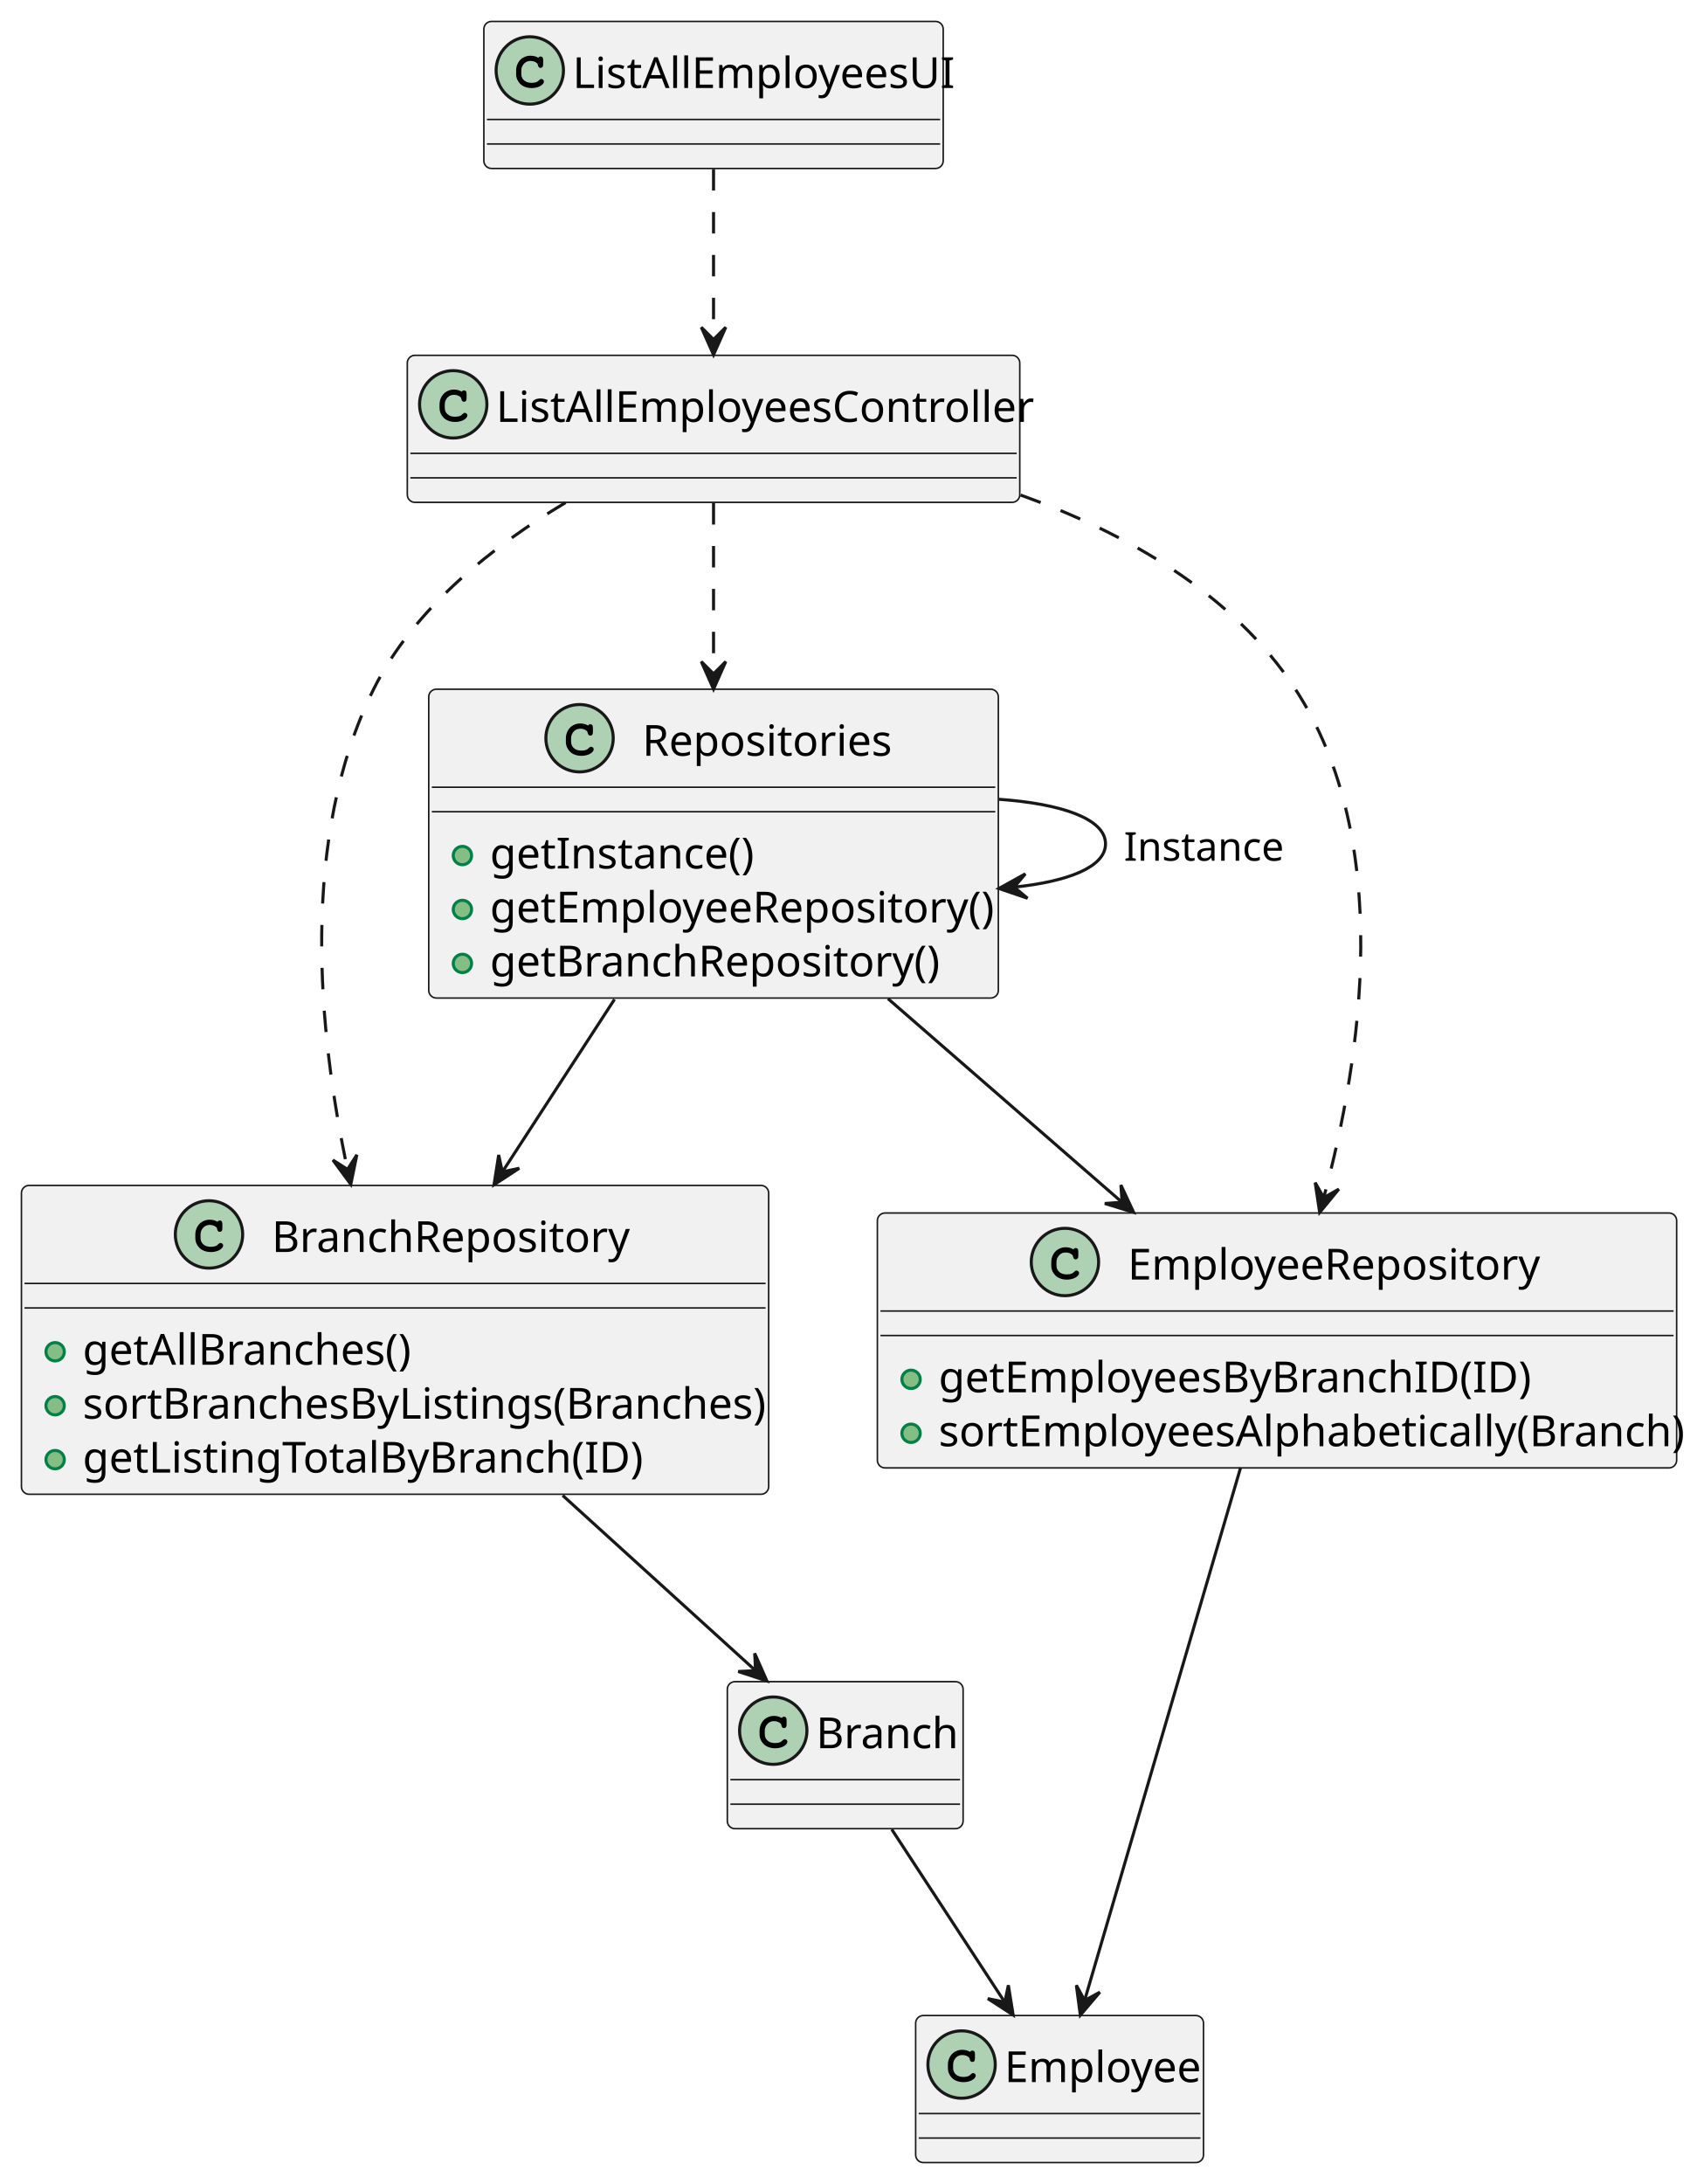
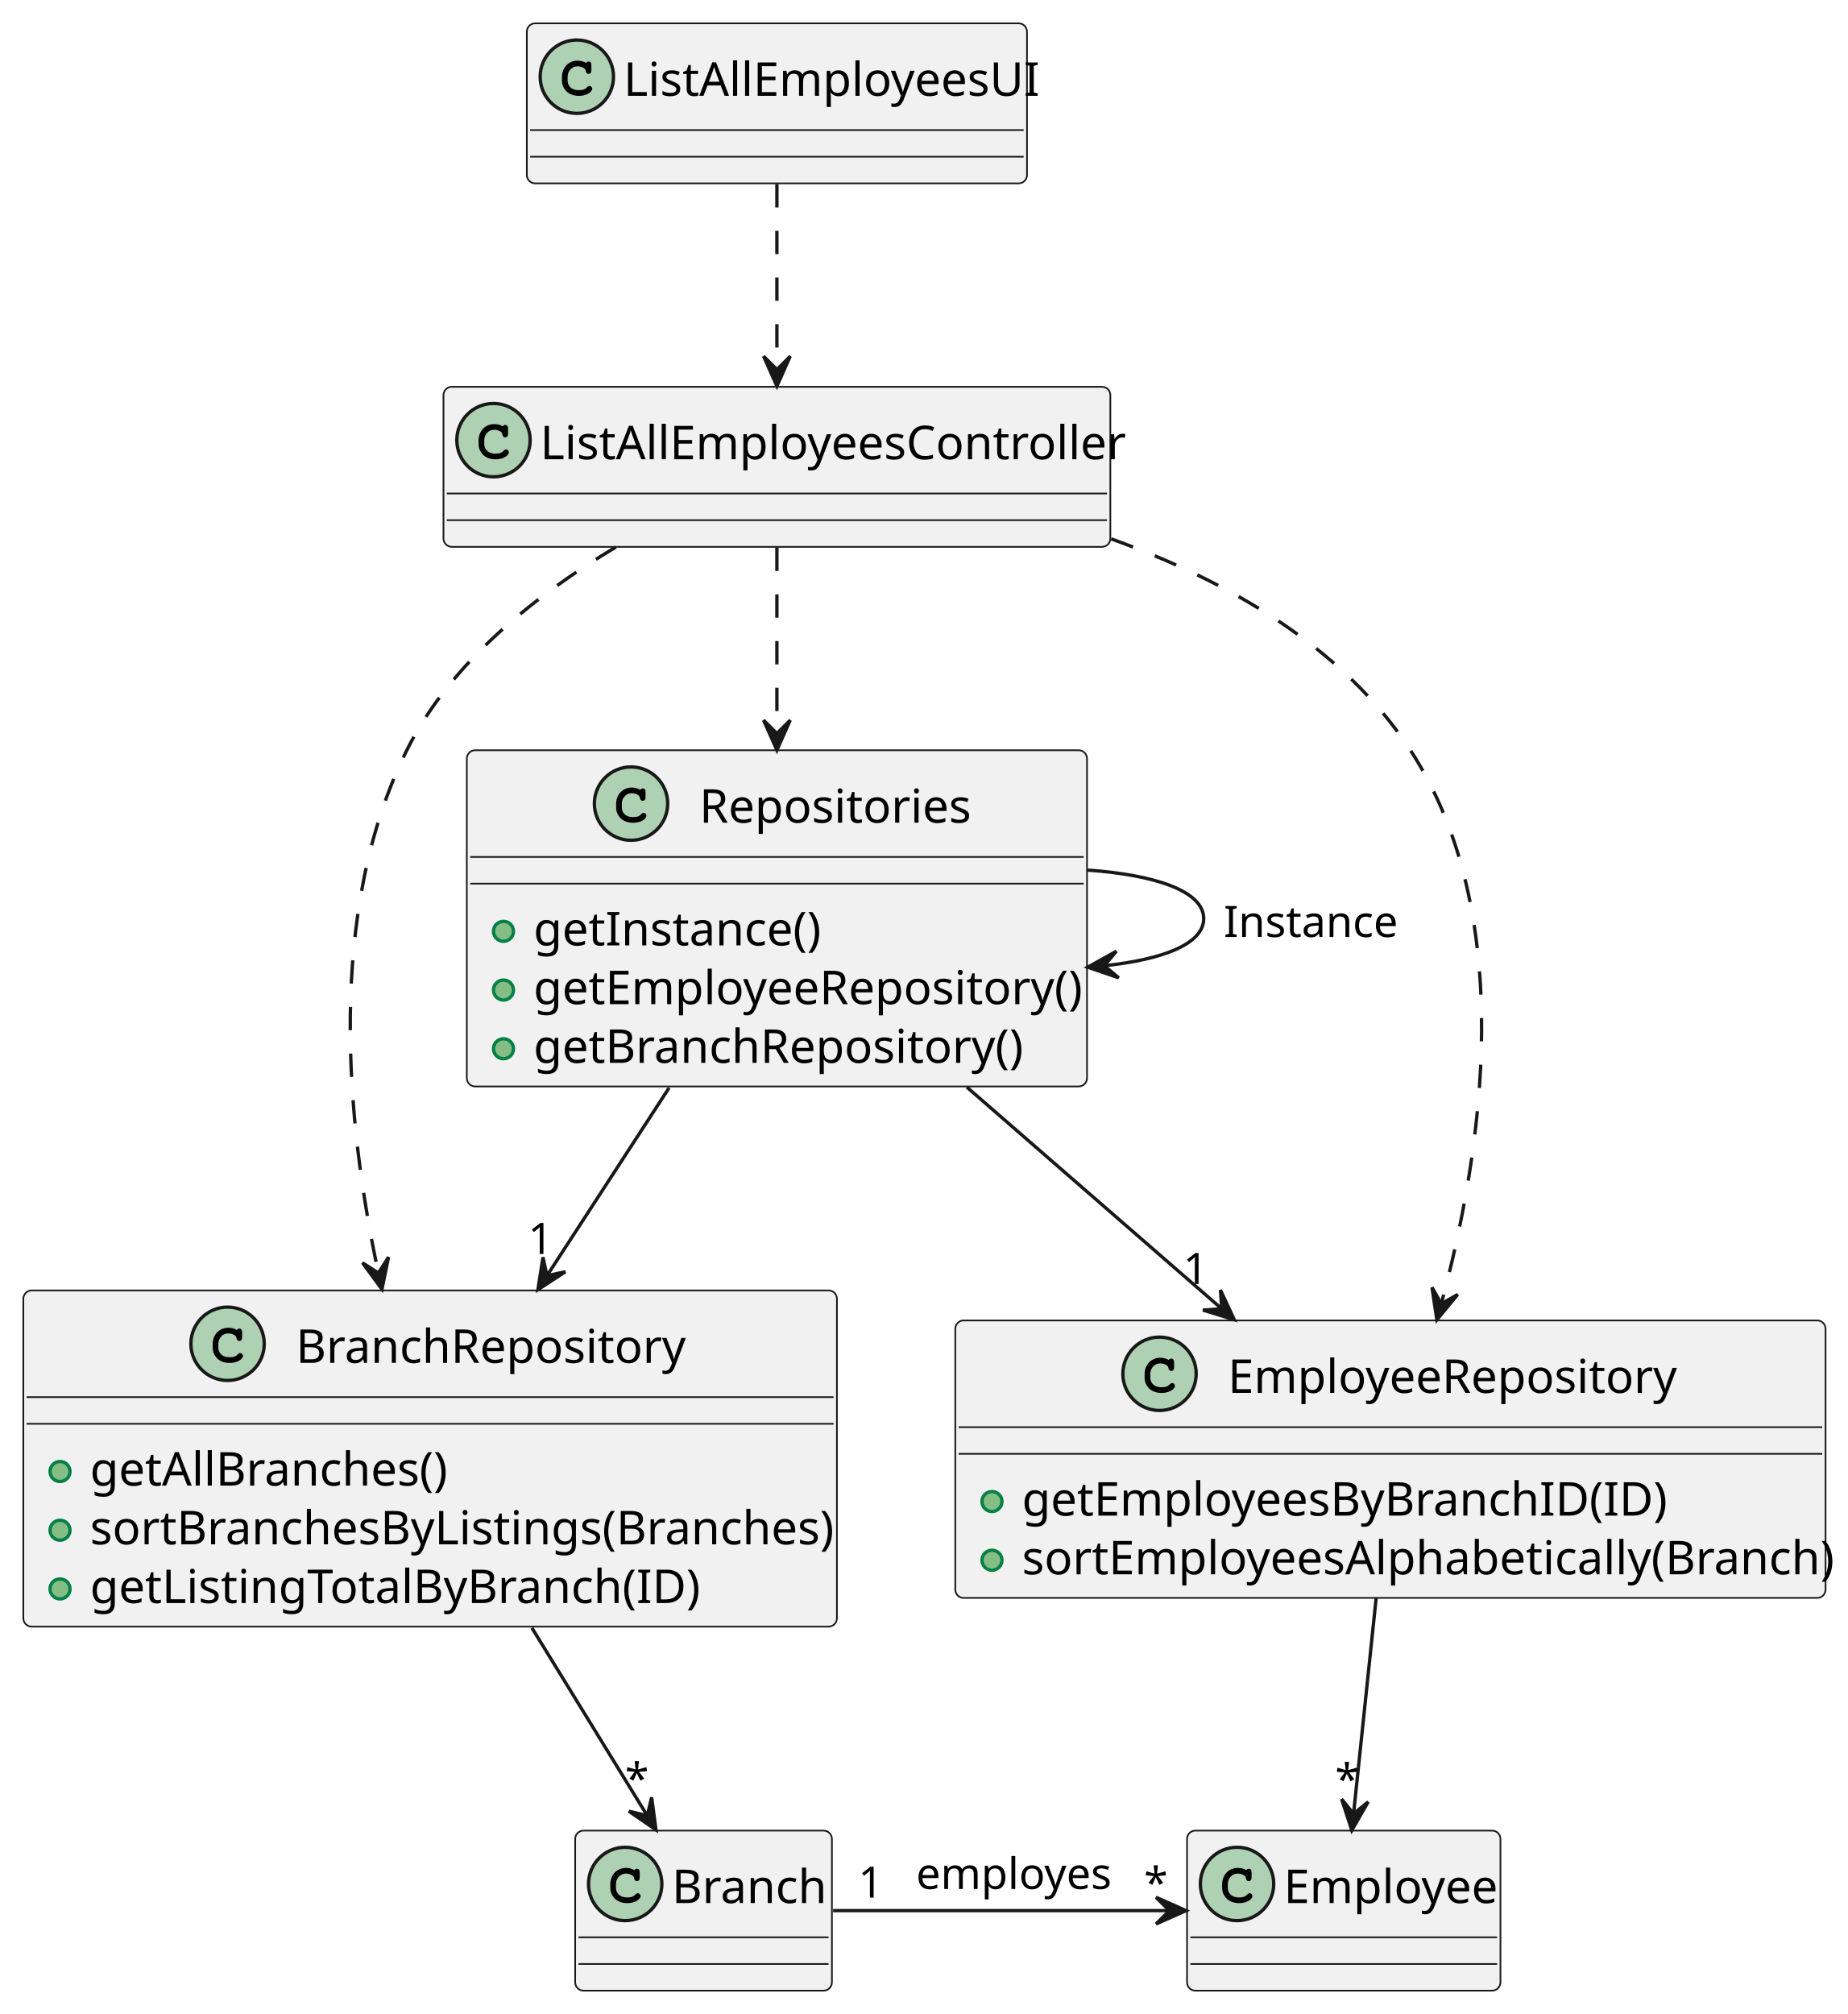
- <svg xmlns="http://www.w3.org/2000/svg" contentStyleType="text/css" height="713px" preserveAspectRatio="none" style="width:554px;height:713px;background:#FFFFFF;" version="1.1" viewBox="0 0 554 713" width="554px" zoomAndPan="magnify">
+ <svg xmlns="http://www.w3.org/2000/svg" contentStyleType="text/css" height="604px" preserveAspectRatio="none" style="width:554px;height:604px;background:#FFFFFF;" version="1.1" viewBox="0 0 554 604" width="554px" zoomAndPan="magnify">
  <defs />
  <g>
    <g id="elem_Branch">
-       <rect codeLine="2" fill="#F1F1F1" height="48" id="Branch" rx="2.5" ry="2.5" style="stroke:#181818;stroke-width:0.5;" width="77" x="237.5" y="549" />
-       <ellipse cx="252.5" cy="565" fill="#ADD1B2" rx="11" ry="11" style="stroke:#181818;stroke-width:1.0;" />
-       <path d="M255.266,560.875 Q255.422,560.656 255.609,560.547 Q255.797,560.438 256.016,560.438 Q256.391,560.438 256.625,560.695 Q256.859,560.953 256.859,561.562 L256.859,563.016 Q256.859,563.625 256.625,563.891 Q256.391,564.156 256.016,564.156 Q255.672,564.156 255.469,563.953 Q255.266,563.766 255.156,563.25 Q255.109,562.891 254.922,562.703 Q254.594,562.328 253.984,562.109 Q253.375,561.891 252.75,561.891 Q251.984,561.891 251.352,562.219 Q250.719,562.547 250.227,563.297 Q249.734,564.047 249.734,565.078 L249.734,566.172 Q249.734,567.406 250.625,568.227 Q251.516,569.047 253.109,569.047 Q254.047,569.047 254.703,568.797 Q255.094,568.641 255.516,568.203 Q255.781,567.938 255.93,567.859 Q256.078,567.781 256.281,567.781 Q256.609,567.781 256.867,568.039 Q257.125,568.297 257.125,568.641 Q257.125,568.984 256.781,569.391 Q256.281,569.969 255.484,570.297 Q254.406,570.75 253.109,570.75 Q251.594,570.75 250.391,570.125 Q249.406,569.625 248.719,568.555 Q248.031,567.484 248.031,566.203 L248.031,565.047 Q248.031,563.719 248.648,562.57 Q249.266,561.422 250.359,560.805 Q251.453,560.188 252.688,560.188 Q253.422,560.188 254.07,560.352 Q254.719,560.516 255.266,560.875 Z " fill="#000000" />
-       <text fill="#000000" font-family="sans-serif" font-size="14" lengthAdjust="spacing" textLength="45" x="266.5" y="570.729">Branch</text>
-       <line style="stroke:#181818;stroke-width:0.5;" x1="238.5" x2="313.5" y1="581" y2="581" />
-       <line style="stroke:#181818;stroke-width:0.5;" x1="238.5" x2="313.5" y1="589" y2="589" />
+       <rect codeLine="2" fill="#F1F1F1" height="48" id="Branch" rx="2.5" ry="2.5" style="stroke:#181818;stroke-width:0.5;" width="77" x="172.5" y="549" />
+       <ellipse cx="187.5" cy="565" fill="#ADD1B2" rx="11" ry="11" style="stroke:#181818;stroke-width:1.0;" />
+       <path d="M190.266,560.875 Q190.422,560.656 190.609,560.547 Q190.797,560.438 191.016,560.438 Q191.391,560.438 191.625,560.695 Q191.859,560.953 191.859,561.562 L191.859,563.016 Q191.859,563.625 191.625,563.891 Q191.391,564.156 191.016,564.156 Q190.672,564.156 190.469,563.953 Q190.266,563.766 190.156,563.25 Q190.109,562.891 189.922,562.703 Q189.594,562.328 188.984,562.109 Q188.375,561.891 187.75,561.891 Q186.984,561.891 186.352,562.219 Q185.719,562.547 185.227,563.297 Q184.734,564.047 184.734,565.078 L184.734,566.172 Q184.734,567.406 185.625,568.227 Q186.516,569.047 188.109,569.047 Q189.047,569.047 189.703,568.797 Q190.094,568.641 190.516,568.203 Q190.781,567.938 190.93,567.859 Q191.078,567.781 191.281,567.781 Q191.609,567.781 191.867,568.039 Q192.125,568.297 192.125,568.641 Q192.125,568.984 191.781,569.391 Q191.281,569.969 190.484,570.297 Q189.406,570.75 188.109,570.75 Q186.594,570.75 185.391,570.125 Q184.406,569.625 183.719,568.555 Q183.031,567.484 183.031,566.203 L183.031,565.047 Q183.031,563.719 183.648,562.57 Q184.266,561.422 185.359,560.805 Q186.453,560.188 187.688,560.188 Q188.422,560.188 189.07,560.352 Q189.719,560.516 190.266,560.875 Z " fill="#000000" />
+       <text fill="#000000" font-family="sans-serif" font-size="14" lengthAdjust="spacing" textLength="45" x="201.5" y="570.729">Branch</text>
+       <line style="stroke:#181818;stroke-width:0.5;" x1="173.5" x2="248.5" y1="581" y2="581" />
+       <line style="stroke:#181818;stroke-width:0.5;" x1="173.5" x2="248.5" y1="589" y2="589" />
    </g>
    <g id="elem_Employee">
-       <rect codeLine="7" fill="#F1F1F1" height="48" id="Employee" rx="2.5" ry="2.5" style="stroke:#181818;stroke-width:0.5;" width="94" x="299" y="658" />
-       <ellipse cx="314" cy="674" fill="#ADD1B2" rx="11" ry="11" style="stroke:#181818;stroke-width:1.0;" />
-       <path d="M316.766,669.875 Q316.922,669.656 317.109,669.547 Q317.297,669.438 317.516,669.438 Q317.891,669.438 318.125,669.695 Q318.359,669.953 318.359,670.562 L318.359,672.016 Q318.359,672.625 318.125,672.891 Q317.891,673.156 317.516,673.156 Q317.172,673.156 316.969,672.953 Q316.766,672.766 316.656,672.25 Q316.609,671.891 316.422,671.703 Q316.094,671.328 315.484,671.109 Q314.875,670.891 314.25,670.891 Q313.484,670.891 312.852,671.219 Q312.219,671.547 311.727,672.297 Q311.234,673.047 311.234,674.078 L311.234,675.172 Q311.234,676.406 312.125,677.227 Q313.016,678.047 314.609,678.047 Q315.547,678.047 316.203,677.797 Q316.594,677.641 317.016,677.203 Q317.281,676.938 317.43,676.859 Q317.578,676.781 317.781,676.781 Q318.109,676.781 318.367,677.039 Q318.625,677.297 318.625,677.641 Q318.625,677.984 318.281,678.391 Q317.781,678.969 316.984,679.297 Q315.906,679.75 314.609,679.75 Q313.094,679.75 311.891,679.125 Q310.906,678.625 310.219,677.555 Q309.531,676.484 309.531,675.203 L309.531,674.047 Q309.531,672.719 310.148,671.57 Q310.766,670.422 311.859,669.805 Q312.953,669.188 314.188,669.188 Q314.922,669.188 315.57,669.352 Q316.219,669.516 316.766,669.875 Z " fill="#000000" />
-       <text fill="#000000" font-family="sans-serif" font-size="14" lengthAdjust="spacing" textLength="62" x="328" y="679.729">Employee</text>
-       <line style="stroke:#181818;stroke-width:0.5;" x1="300" x2="392" y1="690" y2="690" />
-       <line style="stroke:#181818;stroke-width:0.5;" x1="300" x2="392" y1="698" y2="698" />
+       <rect codeLine="7" fill="#F1F1F1" height="48" id="Employee" rx="2.5" ry="2.5" style="stroke:#181818;stroke-width:0.5;" width="94" x="356" y="549" />
+       <ellipse cx="371" cy="565" fill="#ADD1B2" rx="11" ry="11" style="stroke:#181818;stroke-width:1.0;" />
+       <path d="M373.766,560.875 Q373.922,560.656 374.109,560.547 Q374.297,560.438 374.516,560.438 Q374.891,560.438 375.125,560.695 Q375.359,560.953 375.359,561.562 L375.359,563.016 Q375.359,563.625 375.125,563.891 Q374.891,564.156 374.516,564.156 Q374.172,564.156 373.969,563.953 Q373.766,563.766 373.656,563.25 Q373.609,562.891 373.422,562.703 Q373.094,562.328 372.484,562.109 Q371.875,561.891 371.25,561.891 Q370.484,561.891 369.852,562.219 Q369.219,562.547 368.727,563.297 Q368.234,564.047 368.234,565.078 L368.234,566.172 Q368.234,567.406 369.125,568.227 Q370.016,569.047 371.609,569.047 Q372.547,569.047 373.203,568.797 Q373.594,568.641 374.016,568.203 Q374.281,567.938 374.43,567.859 Q374.578,567.781 374.781,567.781 Q375.109,567.781 375.367,568.039 Q375.625,568.297 375.625,568.641 Q375.625,568.984 375.281,569.391 Q374.781,569.969 373.984,570.297 Q372.906,570.75 371.609,570.75 Q370.094,570.75 368.891,570.125 Q367.906,569.625 367.219,568.555 Q366.531,567.484 366.531,566.203 L366.531,565.047 Q366.531,563.719 367.148,562.57 Q367.766,561.422 368.859,560.805 Q369.953,560.188 371.188,560.188 Q371.922,560.188 372.57,560.352 Q373.219,560.516 373.766,560.875 Z " fill="#000000" />
+       <text fill="#000000" font-family="sans-serif" font-size="14" lengthAdjust="spacing" textLength="62" x="385" y="570.729">Employee</text>
+       <line style="stroke:#181818;stroke-width:0.5;" x1="357" x2="449" y1="581" y2="581" />
+       <line style="stroke:#181818;stroke-width:0.5;" x1="357" x2="449" y1="589" y2="589" />
    </g>
    <g id="elem_ListAllEmployeesUI">
      <rect codeLine="12" fill="#F1F1F1" height="48" id="ListAllEmployeesUI" rx="2.5" ry="2.5" style="stroke:#181818;stroke-width:0.5;" width="150" x="158" y="7" />
      <ellipse cx="173" cy="23" fill="#ADD1B2" rx="11" ry="11" style="stroke:#181818;stroke-width:1.0;" />
      <path d="M175.766,18.875 Q175.922,18.656 176.109,18.547 Q176.297,18.438 176.516,18.438 Q176.891,18.438 177.125,18.695 Q177.359,18.953 177.359,19.562 L177.359,21.016 Q177.359,21.625 177.125,21.891 Q176.891,22.156 176.516,22.156 Q176.172,22.156 175.969,21.953 Q175.766,21.766 175.656,21.25 Q175.609,20.891 175.422,20.703 Q175.094,20.328 174.484,20.109 Q173.875,19.891 173.25,19.891 Q172.484,19.891 171.852,20.219 Q171.219,20.547 170.727,21.297 Q170.234,22.047 170.234,23.078 L170.234,24.172 Q170.234,25.406 171.125,26.227 Q172.016,27.047 173.609,27.047 Q174.547,27.047 175.203,26.797 Q175.594,26.641 176.016,26.203 Q176.281,25.938 176.43,25.859 Q176.578,25.781 176.781,25.781 Q177.109,25.781 177.367,26.039 Q177.625,26.297 177.625,26.641 Q177.625,26.984 177.281,27.391 Q176.781,27.969 175.984,28.297 Q174.906,28.75 173.609,28.75 Q172.094,28.75 170.891,28.125 Q169.906,27.625 169.219,26.555 Q168.531,25.484 168.531,24.203 L168.531,23.047 Q168.531,21.719 169.148,20.57 Q169.766,19.422 170.859,18.805 Q171.953,18.188 173.188,18.188 Q173.922,18.188 174.57,18.352 Q175.219,18.516 175.766,18.875 Z " fill="#000000" />
      <text fill="#000000" font-family="sans-serif" font-size="14" lengthAdjust="spacing" textLength="118" x="187" y="28.729">ListAllEmployeesUI</text>
      <line style="stroke:#181818;stroke-width:0.5;" x1="159" x2="307" y1="39" y2="39" />
      <line style="stroke:#181818;stroke-width:0.5;" x1="159" x2="307" y1="47" y2="47" />
    </g>
    <g id="elem_ListAllEmployeesController">
      <rect codeLine="18" fill="#F1F1F1" height="48" id="ListAllEmployeesController" rx="2.5" ry="2.5" style="stroke:#181818;stroke-width:0.5;" width="200" x="133" y="116" />
      <ellipse cx="148" cy="132" fill="#ADD1B2" rx="11" ry="11" style="stroke:#181818;stroke-width:1.0;" />
      <path d="M150.766,127.875 Q150.922,127.656 151.109,127.547 Q151.297,127.438 151.516,127.438 Q151.891,127.438 152.125,127.695 Q152.359,127.953 152.359,128.562 L152.359,130.016 Q152.359,130.625 152.125,130.891 Q151.891,131.156 151.516,131.156 Q151.172,131.156 150.969,130.953 Q150.766,130.766 150.656,130.25 Q150.609,129.891 150.422,129.703 Q150.094,129.328 149.484,129.109 Q148.875,128.891 148.25,128.891 Q147.484,128.891 146.852,129.219 Q146.219,129.547 145.727,130.297 Q145.234,131.047 145.234,132.078 L145.234,133.172 Q145.234,134.406 146.125,135.227 Q147.016,136.047 148.609,136.047 Q149.547,136.047 150.203,135.797 Q150.594,135.641 151.016,135.203 Q151.281,134.938 151.43,134.859 Q151.578,134.781 151.781,134.781 Q152.109,134.781 152.367,135.039 Q152.625,135.297 152.625,135.641 Q152.625,135.984 152.281,136.391 Q151.781,136.969 150.984,137.297 Q149.906,137.75 148.609,137.75 Q147.094,137.75 145.891,137.125 Q144.906,136.625 144.219,135.555 Q143.531,134.484 143.531,133.203 L143.531,132.047 Q143.531,130.719 144.148,129.57 Q144.766,128.422 145.859,127.805 Q146.953,127.188 148.188,127.188 Q148.922,127.188 149.57,127.352 Q150.219,127.516 150.766,127.875 Z " fill="#000000" />
      <text fill="#000000" font-family="sans-serif" font-size="14" lengthAdjust="spacing" textLength="168" x="162" y="137.728">ListAllEmployeesController</text>
      <line style="stroke:#181818;stroke-width:0.5;" x1="134" x2="332" y1="148" y2="148" />
      <line style="stroke:#181818;stroke-width:0.5;" x1="134" x2="332" y1="156" y2="156" />
    </g>
    <g id="elem_BranchRepository">
      <rect codeLine="23" fill="#F1F1F1" height="100.828" id="BranchRepository" rx="2.5" ry="2.5" style="stroke:#181818;stroke-width:0.5;" width="244" x="7" y="387" />
      <ellipse cx="68.25" cy="403" fill="#ADD1B2" rx="11" ry="11" style="stroke:#181818;stroke-width:1.0;" />
      <path d="M71.016,398.875 Q71.172,398.656 71.359,398.547 Q71.547,398.438 71.766,398.438 Q72.141,398.438 72.375,398.695 Q72.609,398.953 72.609,399.562 L72.609,401.016 Q72.609,401.625 72.375,401.891 Q72.141,402.156 71.766,402.156 Q71.422,402.156 71.219,401.953 Q71.016,401.766 70.906,401.25 Q70.859,400.891 70.672,400.703 Q70.344,400.328 69.734,400.109 Q69.125,399.891 68.5,399.891 Q67.734,399.891 67.102,400.219 Q66.469,400.547 65.977,401.297 Q65.484,402.047 65.484,403.078 L65.484,404.172 Q65.484,405.406 66.375,406.227 Q67.266,407.047 68.859,407.047 Q69.797,407.047 70.453,406.797 Q70.844,406.641 71.266,406.203 Q71.531,405.938 71.68,405.859 Q71.828,405.781 72.031,405.781 Q72.359,405.781 72.617,406.039 Q72.875,406.297 72.875,406.641 Q72.875,406.984 72.531,407.391 Q72.031,407.969 71.234,408.297 Q70.156,408.75 68.859,408.75 Q67.344,408.75 66.141,408.125 Q65.156,407.625 64.469,406.555 Q63.781,405.484 63.781,404.203 L63.781,403.047 Q63.781,401.719 64.398,400.57 Q65.016,399.422 66.109,398.805 Q67.203,398.188 68.438,398.188 Q69.172,398.188 69.82,398.352 Q70.469,398.516 71.016,398.875 Z " fill="#000000" />
      <text fill="#000000" font-family="sans-serif" font-size="14" lengthAdjust="spacing" textLength="113" x="88.75" y="408.728">BranchRepository</text>
      <line style="stroke:#181818;stroke-width:0.5;" x1="8" x2="250" y1="419" y2="419" />
      <line style="stroke:#181818;stroke-width:0.5;" x1="8" x2="250" y1="427" y2="427" />
      <ellipse cx="18" cy="441.305" fill="#84BE84" rx="3" ry="3" style="stroke:#038048;stroke-width:1.0;" />
      <text fill="#000000" font-family="sans-serif" font-size="14" lengthAdjust="spacing" textLength="105" x="27" y="445.533">getAllBranches()</text>
      <ellipse cx="18" cy="458.914" fill="#84BE84" rx="3" ry="3" style="stroke:#038048;stroke-width:1.0;" />
      <text fill="#000000" font-family="sans-serif" font-size="14" lengthAdjust="spacing" textLength="218" x="27" y="463.143">sortBranchesByListings(Branches)</text>
      <ellipse cx="18" cy="476.523" fill="#84BE84" rx="3" ry="3" style="stroke:#038048;stroke-width:1.0;" />
      <text fill="#000000" font-family="sans-serif" font-size="14" lengthAdjust="spacing" textLength="177" x="27" y="480.752">getListingTotalByBranch(ID)</text>
    </g>
    <g id="elem_EmployeeRepository">
      <rect codeLine="31" fill="#F1F1F1" height="83.219" id="EmployeeRepository" rx="2.5" ry="2.5" style="stroke:#181818;stroke-width:0.5;" width="261" x="286.5" y="396" />
      <ellipse cx="347.75" cy="412" fill="#ADD1B2" rx="11" ry="11" style="stroke:#181818;stroke-width:1.0;" />
      <path d="M350.516,407.875 Q350.672,407.656 350.859,407.547 Q351.047,407.438 351.266,407.438 Q351.641,407.438 351.875,407.695 Q352.109,407.953 352.109,408.562 L352.109,410.016 Q352.109,410.625 351.875,410.891 Q351.641,411.156 351.266,411.156 Q350.922,411.156 350.719,410.953 Q350.516,410.766 350.406,410.25 Q350.359,409.891 350.172,409.703 Q349.844,409.328 349.234,409.109 Q348.625,408.891 348,408.891 Q347.234,408.891 346.602,409.219 Q345.969,409.547 345.477,410.297 Q344.984,411.047 344.984,412.078 L344.984,413.172 Q344.984,414.406 345.875,415.227 Q346.766,416.047 348.359,416.047 Q349.297,416.047 349.953,415.797 Q350.344,415.641 350.766,415.203 Q351.031,414.938 351.18,414.859 Q351.328,414.781 351.531,414.781 Q351.859,414.781 352.117,415.039 Q352.375,415.297 352.375,415.641 Q352.375,415.984 352.031,416.391 Q351.531,416.969 350.734,417.297 Q349.656,417.75 348.359,417.75 Q346.844,417.75 345.641,417.125 Q344.656,416.625 343.969,415.555 Q343.281,414.484 343.281,413.203 L343.281,412.047 Q343.281,410.719 343.898,409.57 Q344.516,408.422 345.609,407.805 Q346.703,407.188 347.938,407.188 Q348.672,407.188 349.32,407.352 Q349.969,407.516 350.516,407.875 Z " fill="#000000" />
      <text fill="#000000" font-family="sans-serif" font-size="14" lengthAdjust="spacing" textLength="130" x="368.25" y="417.728">EmployeeRepository</text>
      <line style="stroke:#181818;stroke-width:0.5;" x1="287.5" x2="546.5" y1="428" y2="428" />
      <line style="stroke:#181818;stroke-width:0.5;" x1="287.5" x2="546.5" y1="436" y2="436" />
      <ellipse cx="297.5" cy="450.305" fill="#84BE84" rx="3" ry="3" style="stroke:#038048;stroke-width:1.0;" />
      <text fill="#000000" font-family="sans-serif" font-size="14" lengthAdjust="spacing" textLength="186" x="306.5" y="454.533">getEmployeesByBranchID(ID)</text>
      <ellipse cx="297.5" cy="467.914" fill="#84BE84" rx="3" ry="3" style="stroke:#038048;stroke-width:1.0;" />
      <text fill="#000000" font-family="sans-serif" font-size="14" lengthAdjust="spacing" textLength="235" x="306.5" y="472.143">sortEmployeesAlphabetically(Branch)</text>
    </g>
    <g id="elem_Repositories">
      <rect codeLine="39" fill="#F1F1F1" height="100.828" id="Repositories" rx="2.5" ry="2.5" style="stroke:#181818;stroke-width:0.5;" width="186" x="140" y="225" />
      <ellipse cx="189.25" cy="241" fill="#ADD1B2" rx="11" ry="11" style="stroke:#181818;stroke-width:1.0;" />
      <path d="M192.016,236.875 Q192.172,236.656 192.359,236.547 Q192.547,236.438 192.766,236.438 Q193.141,236.438 193.375,236.695 Q193.609,236.953 193.609,237.562 L193.609,239.016 Q193.609,239.625 193.375,239.891 Q193.141,240.156 192.766,240.156 Q192.422,240.156 192.219,239.953 Q192.016,239.766 191.906,239.25 Q191.859,238.891 191.672,238.703 Q191.344,238.328 190.734,238.109 Q190.125,237.891 189.5,237.891 Q188.734,237.891 188.102,238.219 Q187.469,238.547 186.977,239.297 Q186.484,240.047 186.484,241.078 L186.484,242.172 Q186.484,243.406 187.375,244.227 Q188.266,245.047 189.859,245.047 Q190.797,245.047 191.453,244.797 Q191.844,244.641 192.266,244.203 Q192.531,243.938 192.68,243.859 Q192.828,243.781 193.031,243.781 Q193.359,243.781 193.617,244.039 Q193.875,244.297 193.875,244.641 Q193.875,244.984 193.531,245.391 Q193.031,245.969 192.234,246.297 Q191.156,246.75 189.859,246.75 Q188.344,246.75 187.141,246.125 Q186.156,245.625 185.469,244.555 Q184.781,243.484 184.781,242.203 L184.781,241.047 Q184.781,239.719 185.398,238.57 Q186.016,237.422 187.109,236.805 Q188.203,236.188 189.438,236.188 Q190.172,236.188 190.82,236.352 Q191.469,236.516 192.016,236.875 Z " fill="#000000" />
      <text fill="#000000" font-family="sans-serif" font-size="14" lengthAdjust="spacing" textLength="79" x="209.75" y="246.728">Repositories</text>
      <line style="stroke:#181818;stroke-width:0.5;" x1="141" x2="325" y1="257" y2="257" />
      <line style="stroke:#181818;stroke-width:0.5;" x1="141" x2="325" y1="265" y2="265" />
      <ellipse cx="151" cy="279.305" fill="#84BE84" rx="3" ry="3" style="stroke:#038048;stroke-width:1.0;" />
      <text fill="#000000" font-family="sans-serif" font-size="14" lengthAdjust="spacing" textLength="83" x="160" y="283.533">getInstance()</text>
      <ellipse cx="151" cy="296.914" fill="#84BE84" rx="3" ry="3" style="stroke:#038048;stroke-width:1.0;" />
      <text fill="#000000" font-family="sans-serif" font-size="14" lengthAdjust="spacing" textLength="160" x="160" y="301.143">getEmployeeRepository()</text>
      <ellipse cx="151" cy="314.523" fill="#84BE84" rx="3" ry="3" style="stroke:#038048;stroke-width:1.0;" />
      <text fill="#000000" font-family="sans-serif" font-size="14" lengthAdjust="spacing" textLength="143" x="160" y="318.752">getBranchRepository()</text>
    </g>
    <g id="link_ListAllEmployeesUI_ListAllEmployeesController">
      <path codeLine="48" d="M233,55.22 C233,71.48 233,93.32 233,110.62 " fill="none" id="ListAllEmployeesUI-to-ListAllEmployeesController" style="stroke:#181818;stroke-width:1.0;stroke-dasharray:7.0,7.0;" />
      <polygon fill="#181818" points="233,115.83,237,106.83,233,110.83,229,106.83,233,115.83" style="stroke:#181818;stroke-width:1.0;" />
    </g>
    <g id="link_ListAllEmployeesController_Repositories">
      <path codeLine="49" d="M233,164.25 C233,179.55 233,200.24 233,219.57 " fill="none" id="ListAllEmployeesController-to-Repositories" style="stroke:#181818;stroke-width:1.0;stroke-dasharray:7.0,7.0;" />
      <polygon fill="#181818" points="233,224.98,237,215.98,233,219.98,229,215.98,233,224.98" style="stroke:#181818;stroke-width:1.0;" />
    </g>
    <g id="link_ListAllEmployeesController_BranchRepository">
      <path codeLine="50" d="M184.68,164.08 C161.17,178.12 135.18,198.49 122,225 C97.74,273.78 103.93,337.01 113.44,381.59 " fill="none" id="ListAllEmployeesController-to-BranchRepository" style="stroke:#181818;stroke-width:1.0;stroke-dasharray:7.0,7.0;" />
      <polygon fill="#181818" points="114.55,386.65,116.529,377.002,113.479,381.766,108.715,378.716,114.55,386.65" style="stroke:#181818;stroke-width:1.0;" />
    </g>
    <g id="link_ListAllEmployeesController_EmployeeRepository">
      <path codeLine="51" d="M333.26,161.61 C367.67,174 402.63,193.72 423,225 C455.2,274.45 444.63,345.12 432.28,390.91 " fill="none" id="ListAllEmployeesController-to-EmployeeRepository" style="stroke:#181818;stroke-width:1.0;stroke-dasharray:7.0,7.0;" />
      <polygon fill="#181818" points="430.93,395.82,437.18,388.208,432.26,391,429.468,386.08,430.93,395.82" style="stroke:#181818;stroke-width:1.0;" />
    </g>
    <g id="link_Repositories_Repositories">
      <path codeLine="54" d="M326.2,260.94 C346.37,262.37 361,267.22 361,275.5 C361,283.07 348.78,287.77 331.27,289.61 " fill="none" id="Repositories-to-Repositories" style="stroke:#181818;stroke-width:1.0;" />
      <polygon fill="#181818" points="326.2,290.06,335.519,293.248,331.18,289.618,334.811,285.279,326.2,290.06" style="stroke:#181818;stroke-width:1.0;" />
      <text fill="#000000" font-family="sans-serif" font-size="13" lengthAdjust="spacing" textLength="49" x="367" y="280.995">Instance</text>
    </g>
    <g id="link_Repositories_EmployeeRepository">
      <path codeLine="55" d="M289.96,326.03 C314.3,347.2 342.5,371.71 366.13,392.27 " fill="none" id="Repositories-to-EmployeeRepository" style="stroke:#181818;stroke-width:1.0;" />
      <polygon fill="#181818" points="370.18,395.79,366.022,386.862,366.41,392.506,360.767,392.894,370.18,395.79" style="stroke:#181818;stroke-width:1.0;" />
+       <text fill="#000000" font-family="sans-serif" font-size="13" lengthAdjust="spacing" textLength="7" x="354.846" y="385.063">1</text>
    </g>
    <g id="link_Repositories_BranchRepository">
      <path codeLine="56" d="M200.66,326.25 C189.12,344.01 176.06,364.1 164.28,382.22 " fill="none" id="Repositories-to-BranchRepository" style="stroke:#181818;stroke-width:1.0;" />
      <polygon fill="#181818" points="161.32,386.78,169.565,381.392,164.034,382.581,162.845,377.05,161.32,386.78" style="stroke:#181818;stroke-width:1.0;" />
+       <text fill="#000000" font-family="sans-serif" font-size="13" lengthAdjust="spacing" textLength="7" x="158.373" y="376.054">1</text>
    </g>
    <g id="link_BranchRepository_Branch">
-       <path codeLine="61" d="M183.74,488.21 C204.99,507.51 228.48,528.84 246.44,545.15 " fill="none" id="BranchRepository-to-Branch" style="stroke:#181818;stroke-width:1.0;" />
-       <polygon fill="#181818" points="250.42,548.77,246.443,539.76,246.717,545.41,241.067,545.685,250.42,548.77" style="stroke:#181818;stroke-width:1.0;" />
+       <path codeLine="61" d="M159.53,488.21 C171.19,507.18 184.05,528.13 194,544.33 " fill="none" id="BranchRepository-to-Branch" style="stroke:#181818;stroke-width:1.0;" />
+       <polygon fill="#181818" points="196.73,548.77,195.429,539.008,194.113,544.509,188.612,543.194,196.73,548.77" style="stroke:#181818;stroke-width:1.0;" />
+       <text fill="#000000" font-family="sans-serif" font-size="13" lengthAdjust="spacing" textLength="5" x="187.433" y="538.051">*</text>
    </g>
    <g id="link_EmployeeRepository_Employee">
-       <path codeLine="62" d="M405.12,479.09 C390.7,528.32 366.78,610.03 354.24,652.85 " fill="none" id="EmployeeRepository-to-Employee" style="stroke:#181818;stroke-width:1.0;" />
-       <polygon fill="#181818" points="352.77,657.88,359.151,650.378,354.183,653.084,351.477,648.116,352.77,657.88" style="stroke:#181818;stroke-width:1.0;" />
+       <path codeLine="62" d="M412.72,479.28 C410.53,500.17 407.92,525.07 405.96,543.81 " fill="none" id="EmployeeRepository-to-Employee" style="stroke:#181818;stroke-width:1.0;" />
+       <polygon fill="#181818" points="405.42,548.92,410.325,540.379,405.935,543.947,402.367,539.556,405.42,548.92" style="stroke:#181818;stroke-width:1.0;" />
+       <text fill="#000000" font-family="sans-serif" font-size="13" lengthAdjust="spacing" textLength="5" x="400.399" y="538.24">*</text>
    </g>
    <g id="link_Branch_Employee">
-       <path codeLine="64" d="M291.19,597.22 C302.01,613.76 316.61,636.07 328.01,653.51 " fill="none" id="Branch-to-Employee" style="stroke:#181818;stroke-width:1.0;" />
-       <polygon fill="#181818" points="330.84,657.83,329.276,648.106,328.11,653.641,322.574,652.475,330.84,657.83" style="stroke:#181818;stroke-width:1.0;" />
+       <path codeLine="64" d="M249.85,573 C278.87,573 318.85,573 350.68,573 " fill="none" id="Branch-to-Employee" style="stroke:#181818;stroke-width:1.0;" />
+       <polygon fill="#181818" points="355.71,573,346.71,569,350.71,573,346.71,577,355.71,573" style="stroke:#181818;stroke-width:1.0;" />
+       <text fill="#000000" font-family="sans-serif" font-size="13" lengthAdjust="spacing" textLength="56" x="274.75" y="566.495">employes</text>
+       <text fill="#000000" font-family="sans-serif" font-size="13" lengthAdjust="spacing" textLength="7" x="257.394" y="569.101">1</text>
+       <text fill="#000000" font-family="sans-serif" font-size="13" lengthAdjust="spacing" textLength="5" x="343.086" y="569.297">*</text>
    </g>
  </g>
</svg>
